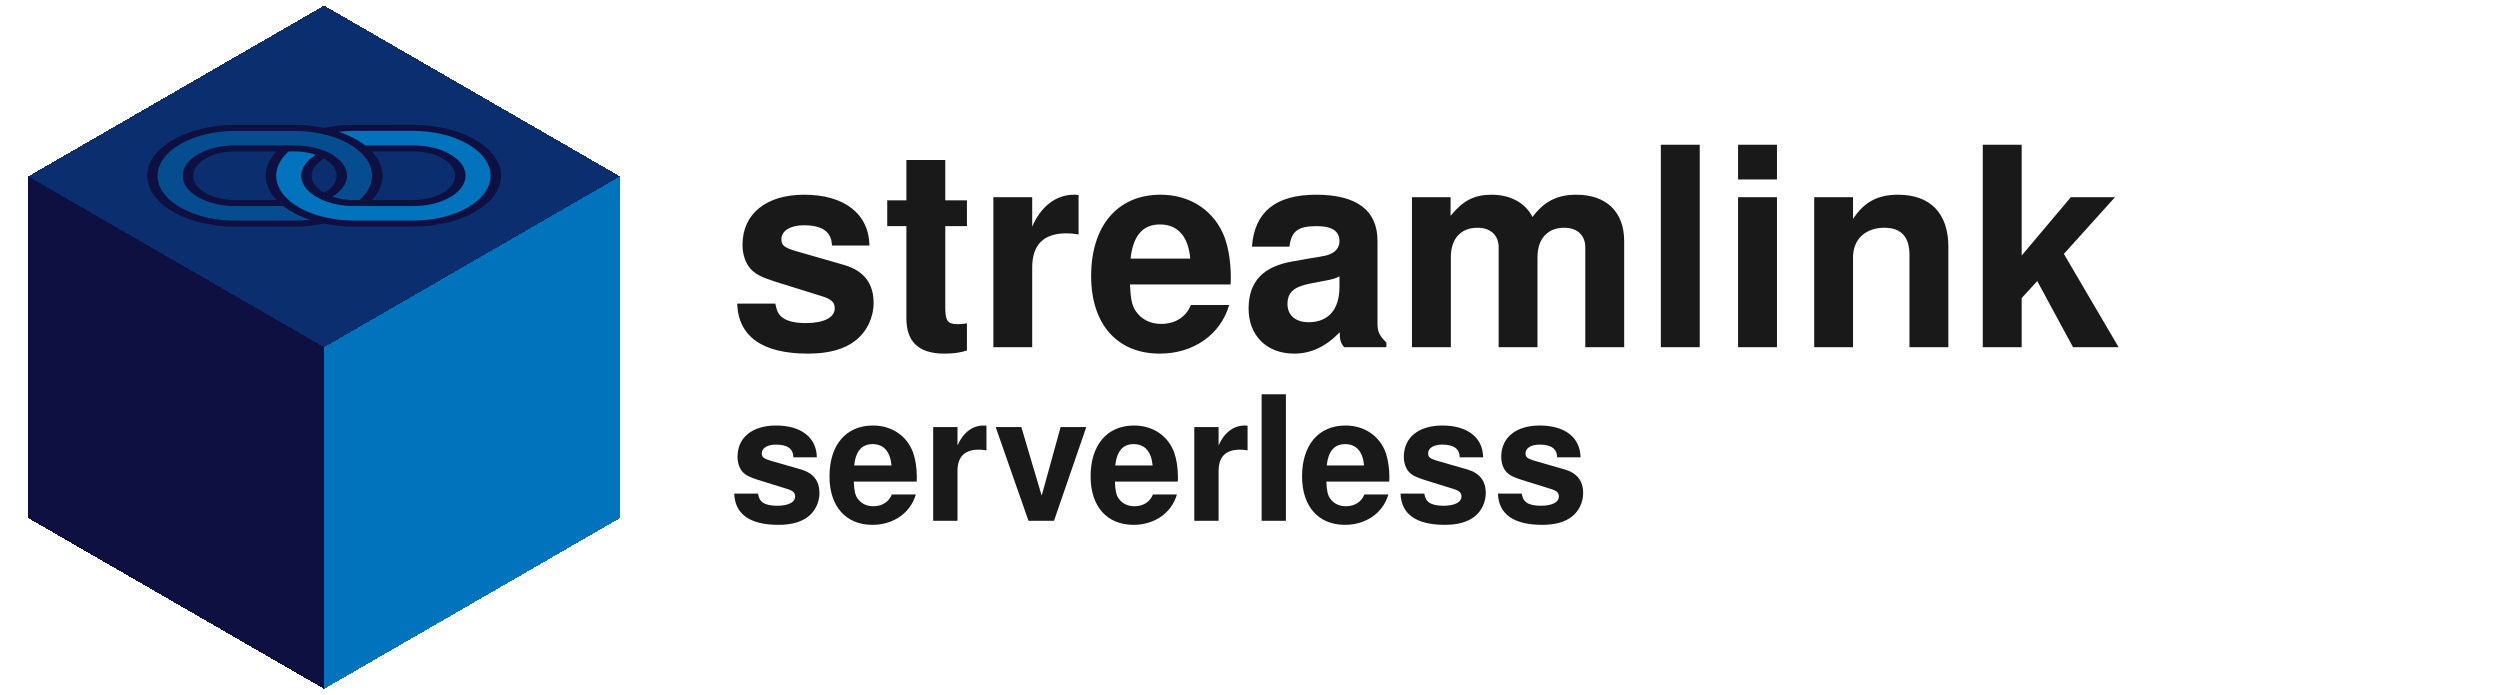
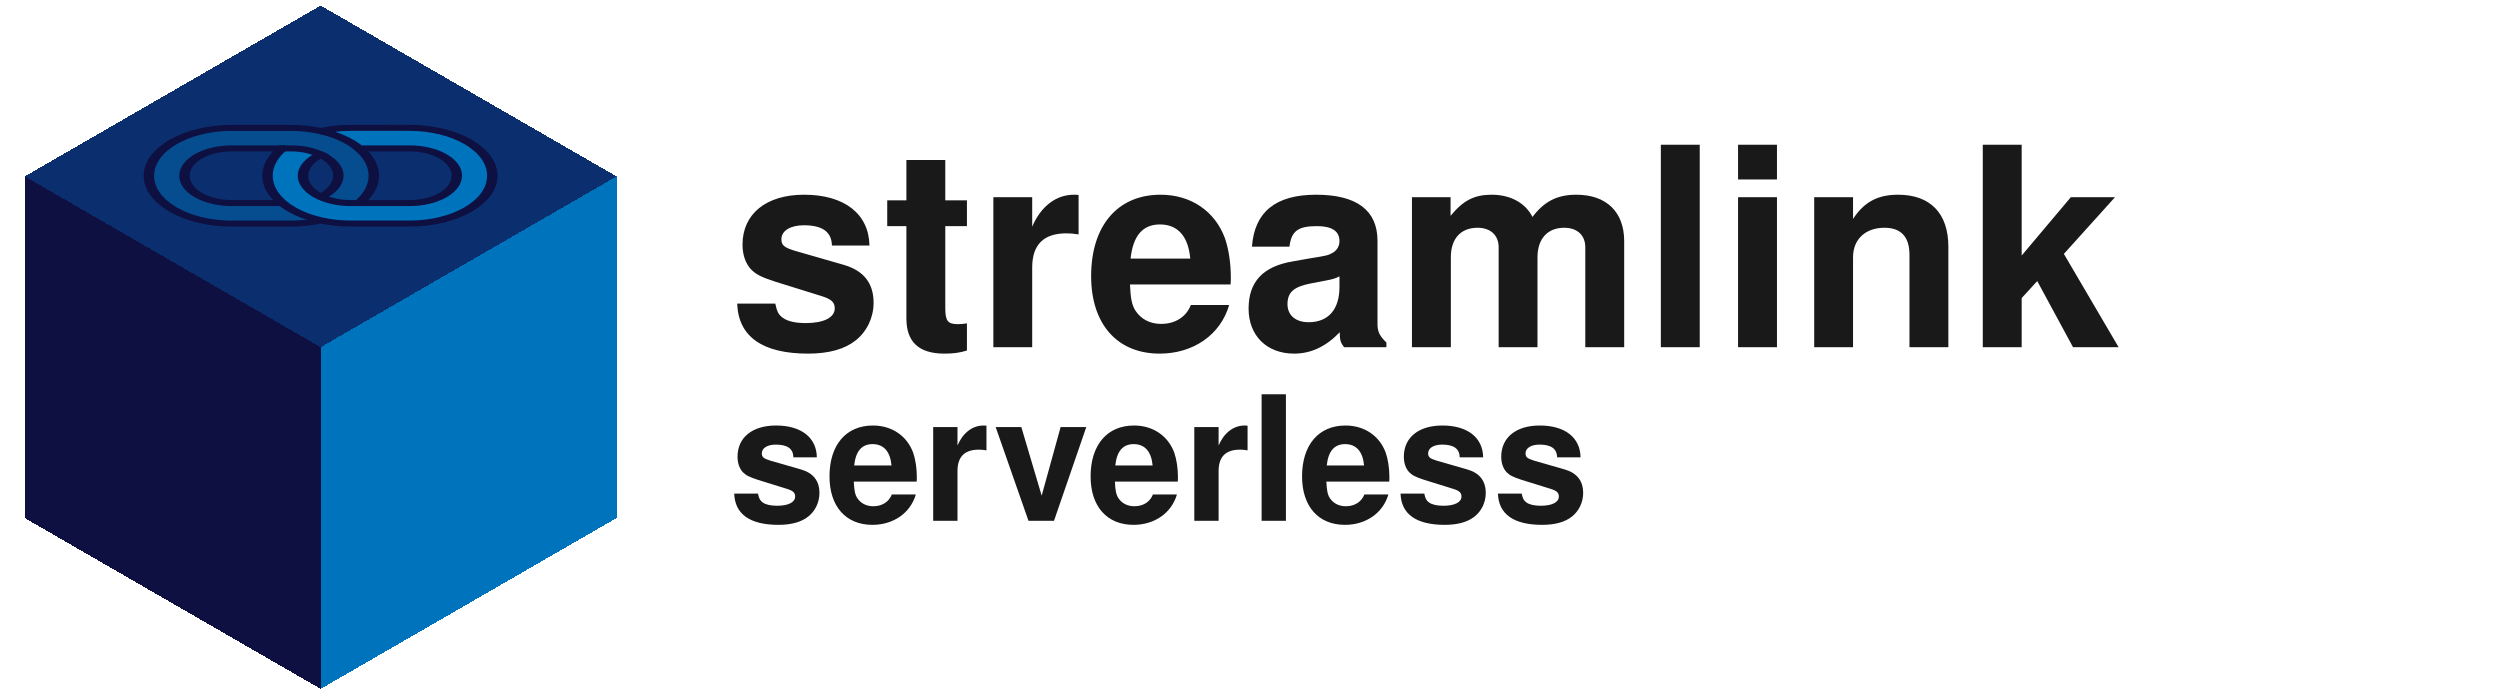
<svg xmlns="http://www.w3.org/2000/svg" width="360" height="100" viewBox="0 0 720 200">
  <style>
        text {
            font-family: -apple-system, BlinkMacSystemFont, "Segoe UI", Helvetica, Arial, sans-serif;
            font-weight: 700;
            font-size: 90px;
            fill: #191919;
        }
    </style>
-   <g transform="translate(4, -2.09) scale(1.23)">
+   <g transform="translate(3, -2.09) scale(1.23)">
    <svg width="145" height="166" viewBox="0 0 145 166">
      <g transform="translate(38 83)" shape-rendering="crispEdges">
        <g class="top" transform="translate(0 -40) rotate(30) skewX(-30) scale(1 0.8660254) translate(-20 -60)">
          <rect fill="#0b2f6e" width="80" height="80" />
          <g class="icon" transform="translate(40 40) scale(.8) translate(-40 -40) scale(2.5)">
            <svg width="32" height="32" viewBox="0 0 32 32" fill="none" shape-rendering="auto">
              <path d="M21.148 21.148C19.527 20.717 18.301 21.014 16.527 21.718L13.117 25.128C11.348 26.898 8.477 26.898 6.718 25.128C4.947 23.358 4.947 20.488 6.718 18.727L10.127 15.318H11.049L13.438 13.447C14.748 13.307 16.117 13.717 17.117 14.727C18.117 15.738 18.538 17.098 18.398 18.407C19.116 19.191 20.075 19.358 20.835 18.598L21.707 16.538C21.438 14.998 20.707 13.518 19.517 12.328C18.328 11.137 16.848 10.408 15.307 10.137L13.117 9.464L10.697 10.697C9.838 11.078 9.027 11.617 8.318 12.328L4.317 16.328C1.228 19.418 1.228 24.448 4.317 27.538C7.407 30.628 12.438 30.628 15.527 27.538L19.527 23.538C20.227 22.828 20.767 22.017 21.148 21.148Z" fill="#064d90" stroke="#0d1041" stroke-width="1" />
              <path d="M27.528 4.317C24.438 1.228 19.408 1.228 16.318 4.317L12.318 8.318C11.618 9.027 11.078 9.838 10.698 10.697C12.158 10.047 13.768 9.857 15.318 10.127L18.728 6.718C20.498 4.947 23.368 4.947 25.128 6.718C26.888 8.488 26.898 11.357 25.128 13.117L21.718 16.527L21.128 17.117C20.368 17.878 19.398 18.288 18.408 18.398C17.098 18.538 15.728 18.128 14.728 17.117C13.728 16.108 13.308 14.748 13.448 13.438C12.448 13.547 11.488 13.957 10.728 14.717L10.138 15.307C10.408 16.848 11.138 18.328 12.328 19.517C13.518 20.707 14.998 21.438 16.538 21.707C18.088 21.977 19.698 21.788 21.158 21.137C22.018 20.758 22.828 20.218 23.538 19.508L27.538 15.508C30.618 12.438 30.618 7.407 27.528 4.317Z" fill="#0073bd" stroke="#0d1041" stroke-width="1" />
            </svg>
          </g>
        </g>
        <rect class="front" fill="#0073bd" width="80" height="80" transform="skewY(-30) scale(0.8660254 1) translate(40 20)" />
        <rect class="side" fill="#0d1041" width="80" height="80" transform="skewY(30) scale(0.8660254 1) translate(-40 -20)" />
      </g>
    </svg>
  </g>
  <text y="100">
    <tspan x="210" dy="0em" font-size="80px">streamlink</tspan>
    <tspan x="210" dy="1em" font-size="50px">serverless</tspan>
  </text>
</svg>
